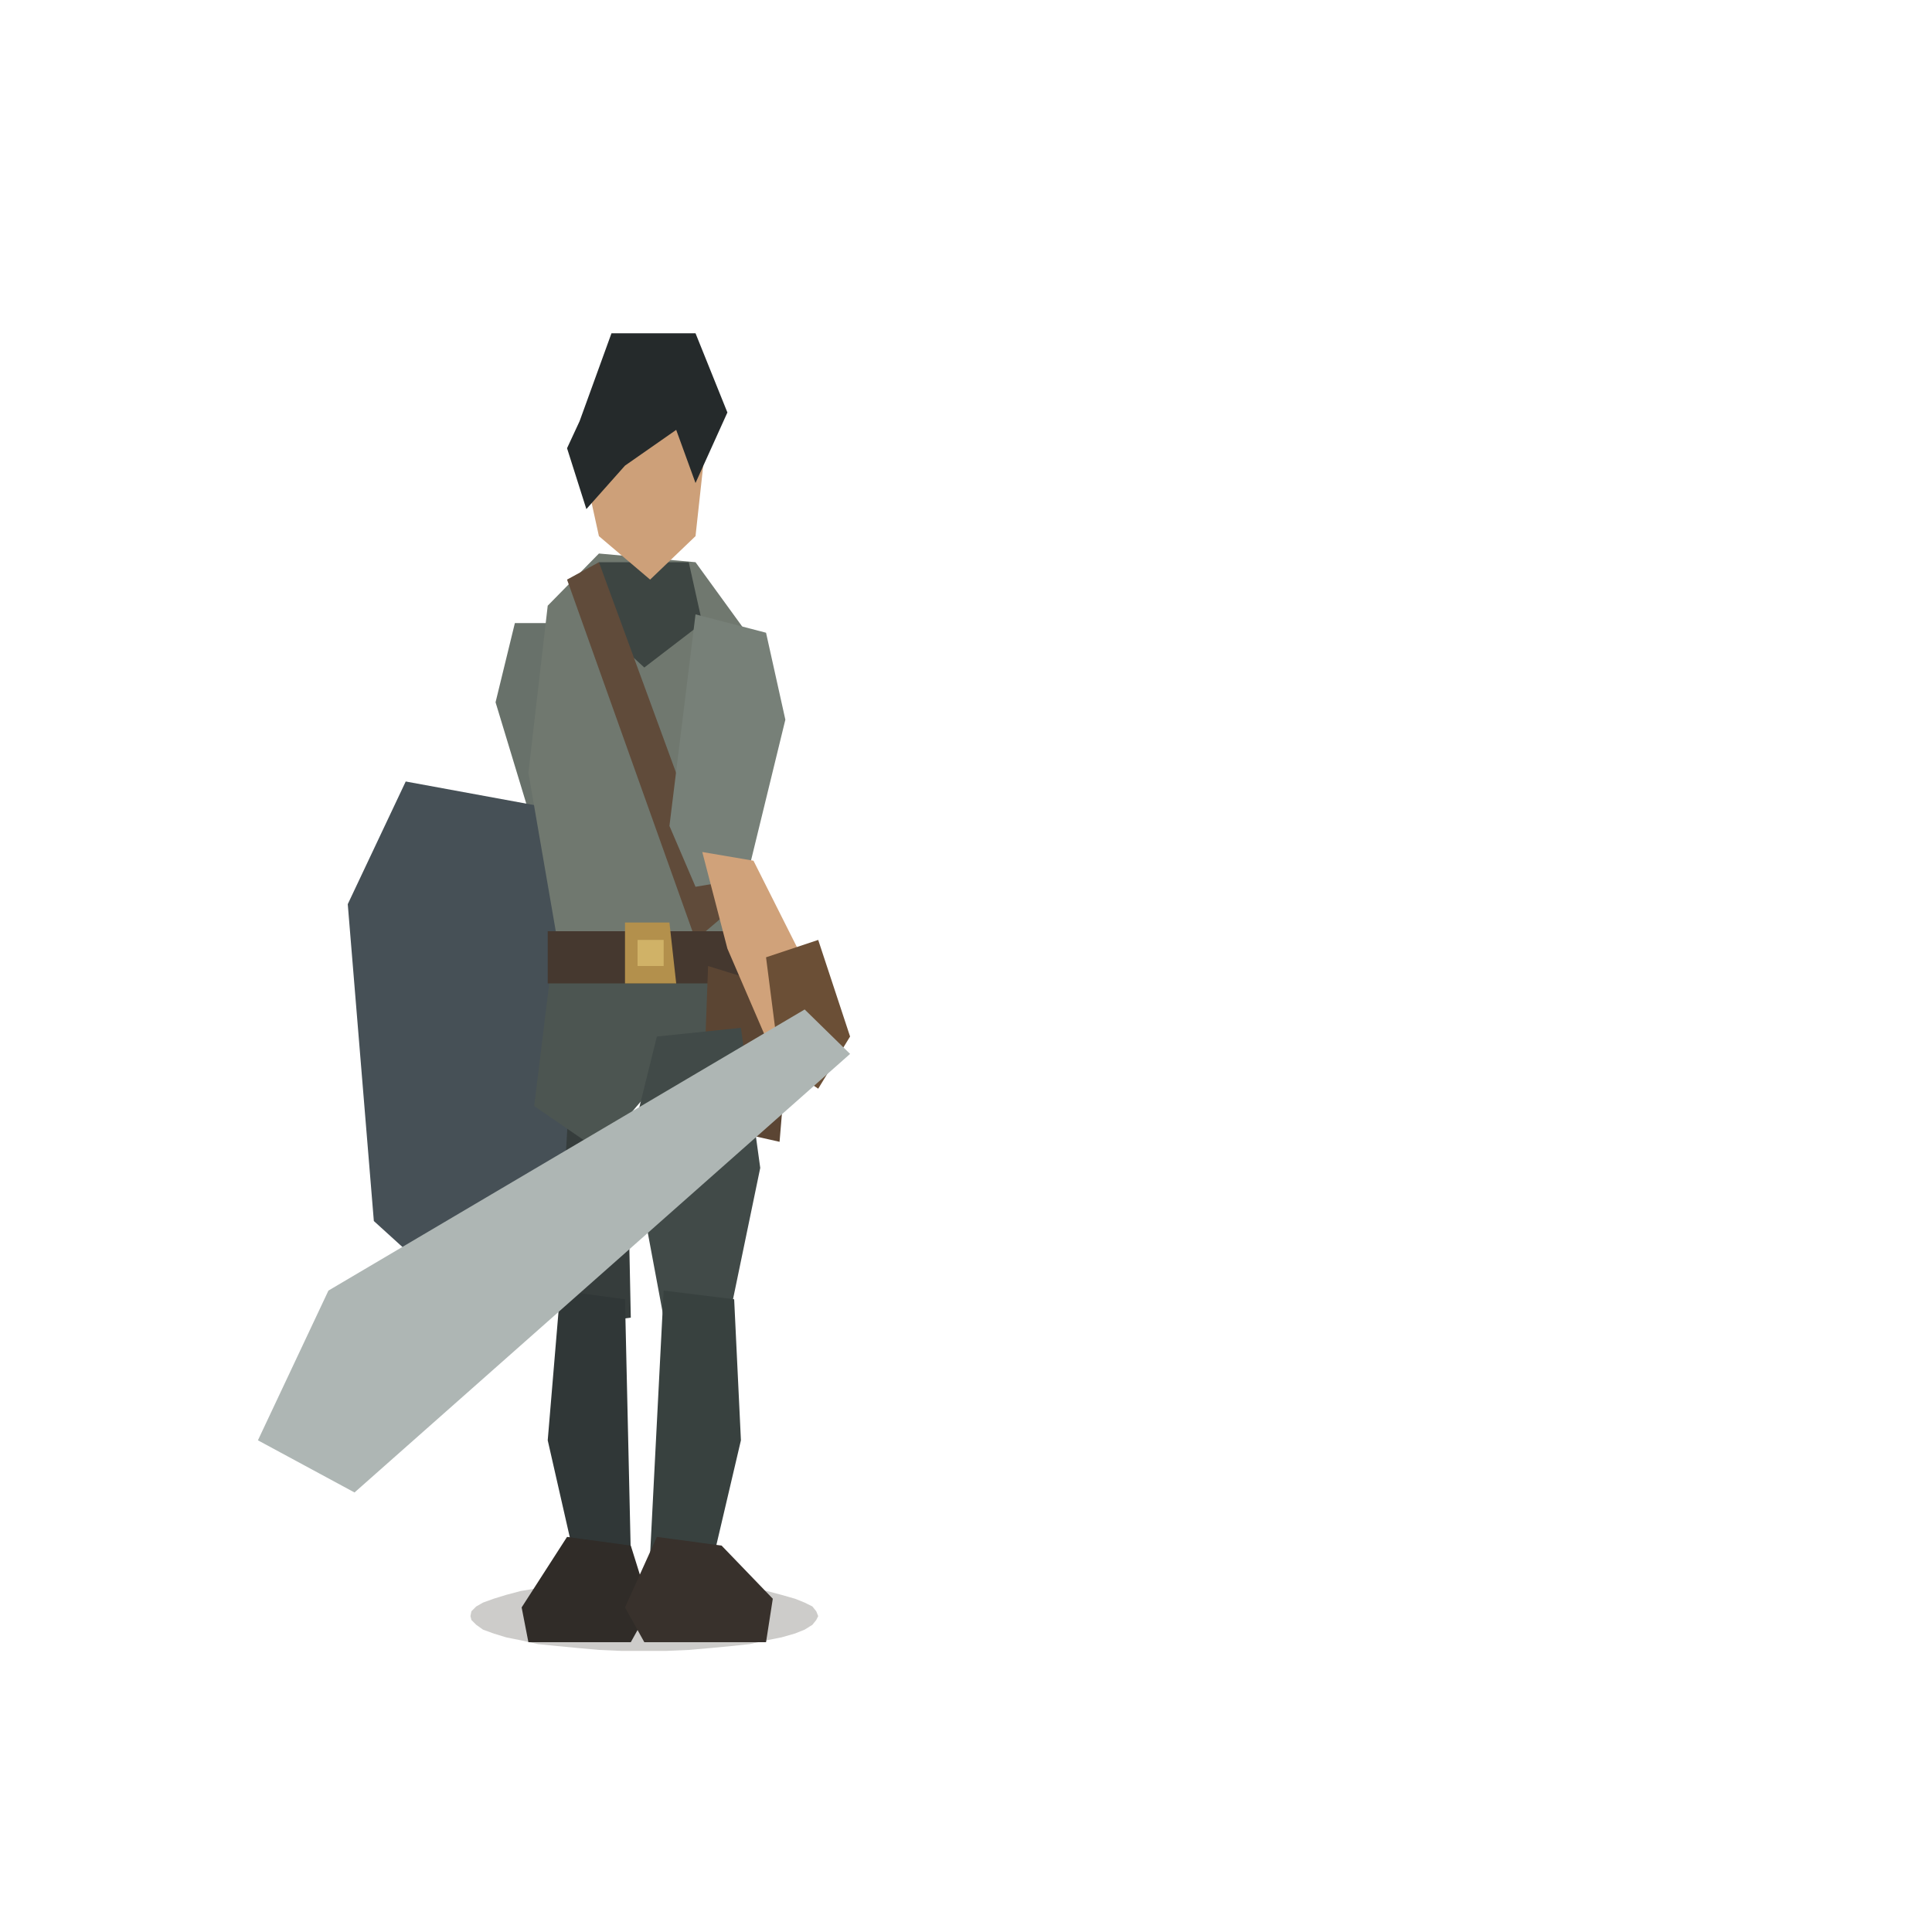
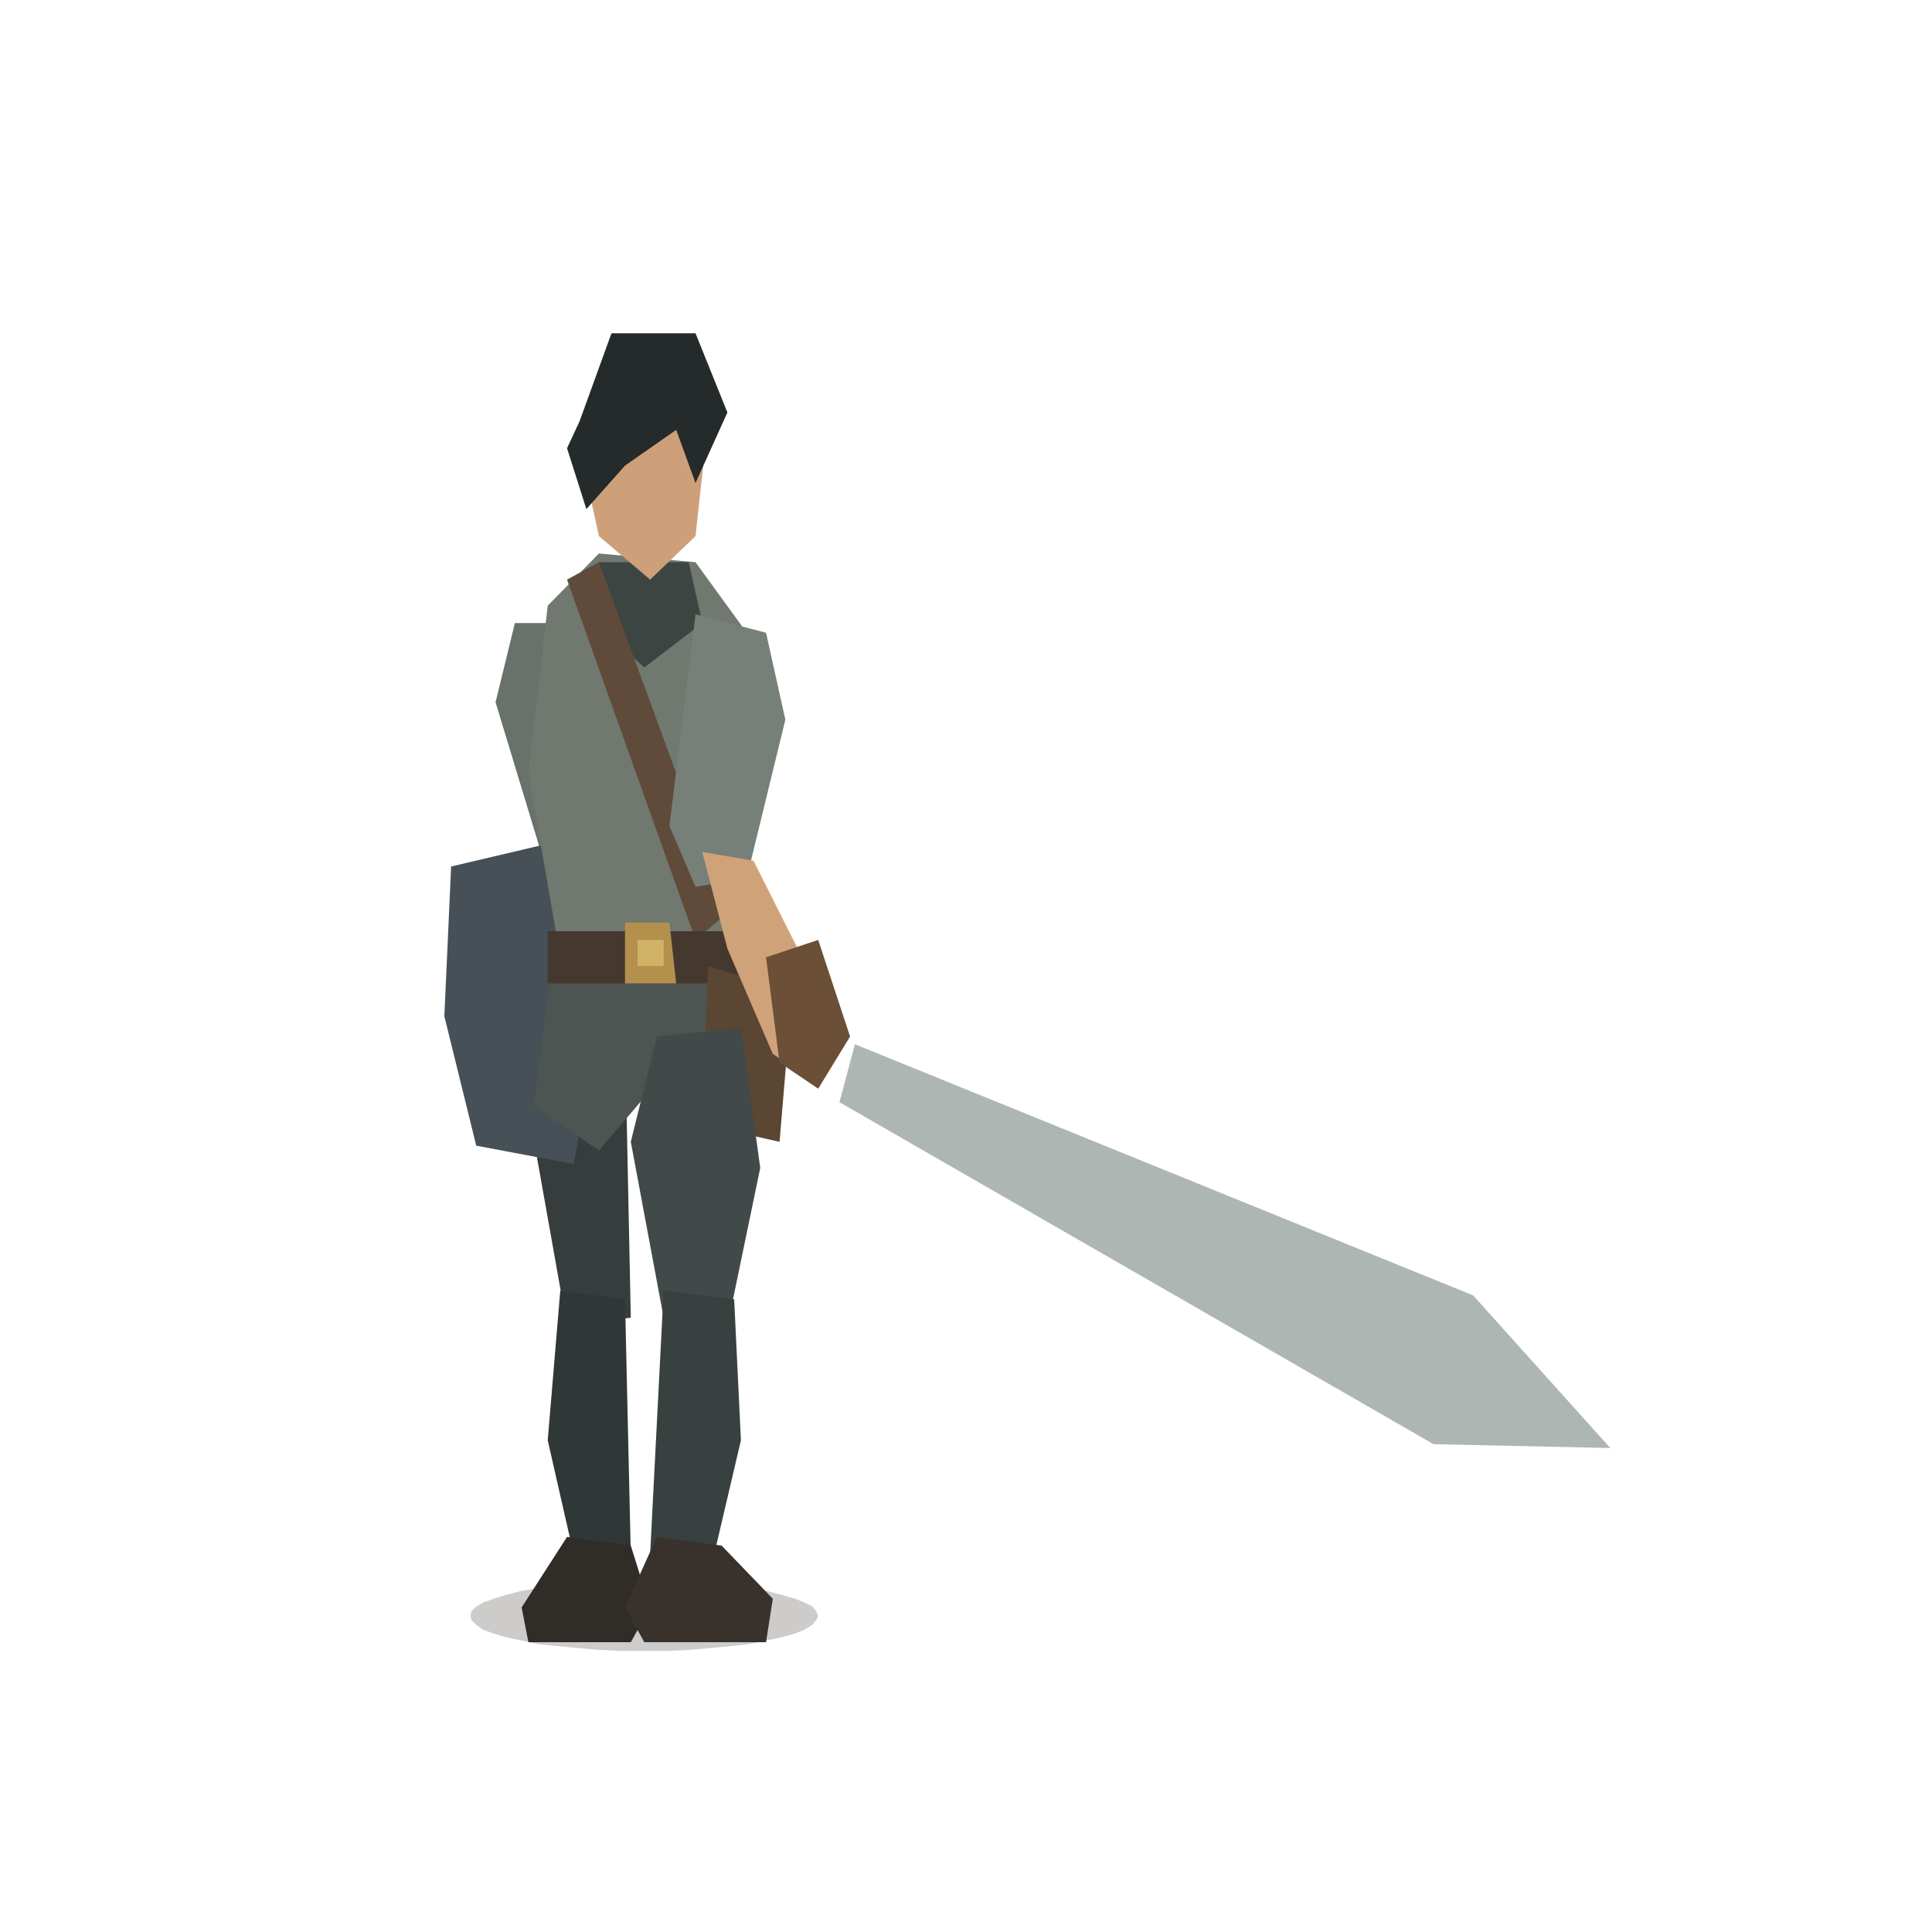
<svg xmlns="http://www.w3.org/2000/svg" viewBox="-1 -1 2 2" id="scrapyard-apprentice">
  <polygon id="apprentice-ground-shadow-shape" points="-0.153,0.673 -0.155,0.677 -0.159,0.682 -0.167,0.687 -0.177,0.691 -0.191,0.695 -0.206,0.698 -0.224,0.702 -0.243,0.704 -0.264,0.706 -0.287,0.708 -0.31,0.709 -0.333,0.709 -0.357,0.709 -0.38,0.708 -0.402,0.706 -0.423,0.704 -0.443,0.702 -0.461,0.698 -0.476,0.695 -0.489,0.691 -0.5,0.687 -0.507,0.682 -0.512,0.677 -0.513,0.673 -0.512,0.668 -0.507,0.663 -0.5,0.659 -0.489,0.655 -0.476,0.651 -0.461,0.647 -0.443,0.644 -0.423,0.641 -0.402,0.639 -0.38,0.638 -0.357,0.637 -0.333,0.636 -0.31,0.637 -0.287,0.638 -0.264,0.639 -0.243,0.641 -0.224,0.644 -0.206,0.647 -0.191,0.651 -0.177,0.655 -0.167,0.659 -0.159,0.663 -0.155,0.668" fill="#4d4941" opacity="0.28" />
  <polygon id="apprentice-far-thigh-shape" points="-0.433,0.064 -0.353,0.073 -0.347,0.364 -0.413,0.373 -0.447,0.182" fill="#363d3c" opacity="1" />
  <polygon id="apprentice-far-calf-shape" points="-0.42,0.336 -0.353,0.345 -0.347,0.609 -0.4,0.636 -0.433,0.491" fill="#303737" opacity="1" />
  <polygon id="apprentice-far-boot-shape" points="-0.413,0.591 -0.347,0.6 -0.327,0.664 -0.347,0.7 -0.453,0.7 -0.46,0.664" fill="#302c28" opacity="1" />
  <polygon id="apprentice-far-upper-arm-shape" points="-0.467,-0.355 -0.4,-0.355 -0.353,-0.136 -0.387,-0.082 -0.44,-0.118 -0.487,-0.273" fill="#68716a" opacity="1" />
  <polygon id="apprentice-far-forearm-shape" points="-0.4,-0.136 -0.347,-0.145 -0.427,0.064 -0.467,0.073 -0.473,0.018" fill="#c89c76" opacity="1" />
  <polygon id="apprentice-far-bracer-shape" points="-0.467,-0.027 -0.407,-0.018 -0.427,0.073 -0.48,0.073 -0.493,0.027" fill="#654b35" opacity="1" />
-   <polygon id="apprentice-shield-contour" points="-0.58,-0.191 -0.433,-0.164 -0.4,-0.045 -0.42,0.291 -0.493,0.373 -0.613,0.264 -0.64,-0.064" fill="#465056" opacity="1" />
+   <polygon id="apprentice-shield-contour" points="-0.533,-0.103 -0.414,-0.131 -0.374,0.02 -0.406,0.205 -0.507,0.186 -0.54,0.052" fill="#465056" opacity="1" />
  <polygon id="apprentice-workshorts-shape" points="-0.427,-0.018 -0.233,-0.018 -0.22,0.145 -0.287,0.191 -0.333,0.136 -0.38,0.191 -0.447,0.145" fill="#4c5551" opacity="1" />
  <polygon id="apprentice-shirt-shape" points="-0.433,-0.373 -0.38,-0.427 -0.28,-0.418 -0.227,-0.345 -0.247,-0.009 -0.42,-0.009 -0.453,-0.2" fill="#70786f" opacity="1" />
  <polygon id="apprentice-neck-cloth-shape" points="-0.38,-0.418 -0.287,-0.418 -0.273,-0.355 -0.333,-0.309 -0.393,-0.364" fill="#3d4542" opacity="1" />
  <polygon id="apprentice-face-shape" points="-0.38,-0.591 -0.307,-0.627 -0.267,-0.564 -0.28,-0.445 -0.327,-0.4 -0.38,-0.445 -0.4,-0.536" fill="#cda079" opacity="1" />
  <polygon id="apprentice-hair-shape" points="-0.4,-0.564 -0.367,-0.655 -0.28,-0.655 -0.247,-0.573 -0.28,-0.5 -0.3,-0.555 -0.353,-0.518 -0.393,-0.473 -0.413,-0.536" fill="#252a2b" opacity="1" />
  <polygon id="apprentice-cross-strap-shape" points="-0.413,-0.4 -0.38,-0.418 -0.247,-0.055 -0.28,-0.027" fill="#604b3a" opacity="1" />
  <polygon id="apprentice-belt-shape" points="-0.433,-0.036 -0.24,-0.036 -0.233,0.018 -0.433,0.018" fill="#45382f" opacity="1" />
  <polygon id="apprentice-belt-buckle-near-shape" points="-0.353,-0.045 -0.307,-0.045 -0.3,0.018 -0.353,0.018" fill="#b3904c" opacity="1" />
  <polygon id="apprentice-belt-buckle-near-inset" points="-0.34,-0.027 -0.313,-0.027 -0.313,0 -0.34,0" fill="#d0b267" opacity="1" />
  <polygon id="apprentice-satchel-shape" points="-0.267,0 -0.18,0.027 -0.193,0.182 -0.273,0.164" fill="#5b4533" opacity="1" />
  <polygon id="apprentice-near-thigh-shape" points="-0.32,0.073 -0.233,0.064 -0.213,0.209 -0.247,0.373 -0.313,0.364 -0.347,0.182" fill="#414a48" opacity="1" />
  <polygon id="apprentice-near-calf-shape" points="-0.313,0.336 -0.24,0.345 -0.233,0.491 -0.267,0.636 -0.327,0.609" fill="#38413f" opacity="1" />
  <polygon id="apprentice-near-boot-shape" points="-0.32,0.591 -0.253,0.6 -0.2,0.655 -0.207,0.7 -0.333,0.7 -0.353,0.664" fill="#38312c" opacity="1" />
  <polygon id="apprentice-near-upper-arm-shape" points="-0.28,-0.364 -0.207,-0.345 -0.187,-0.255 -0.227,-0.091 -0.28,-0.082 -0.307,-0.145" fill="#778078" opacity="1" />
  <polygon id="apprentice-near-forearm-shape" points="-0.273,-0.118 -0.22,-0.109 -0.133,0.064 -0.16,0.118 -0.2,0.091 -0.247,-0.018" fill="#d0a27a" opacity="1" />
  <polygon id="apprentice-near-bracer-shape" points="-0.207,-0.009 -0.153,-0.027 -0.12,0.073 -0.153,0.127 -0.193,0.1" fill="#6b4f36" opacity="1" />
-   <polygon id="apprentice-field-cutter-contour" points="-0.167,0.045 -0.12,0.091 -0.633,0.545 -0.733,0.491 -0.66,0.336" fill="#aeb6b4" opacity="1" />
+   <polygon id="apprentice-field-cutter-contour" points="-0.115,0.081 0.525,0.341 0.667,0.499 0.484,0.495 -0.131,0.141" fill="#aeb6b4" opacity="1" />
</svg>
